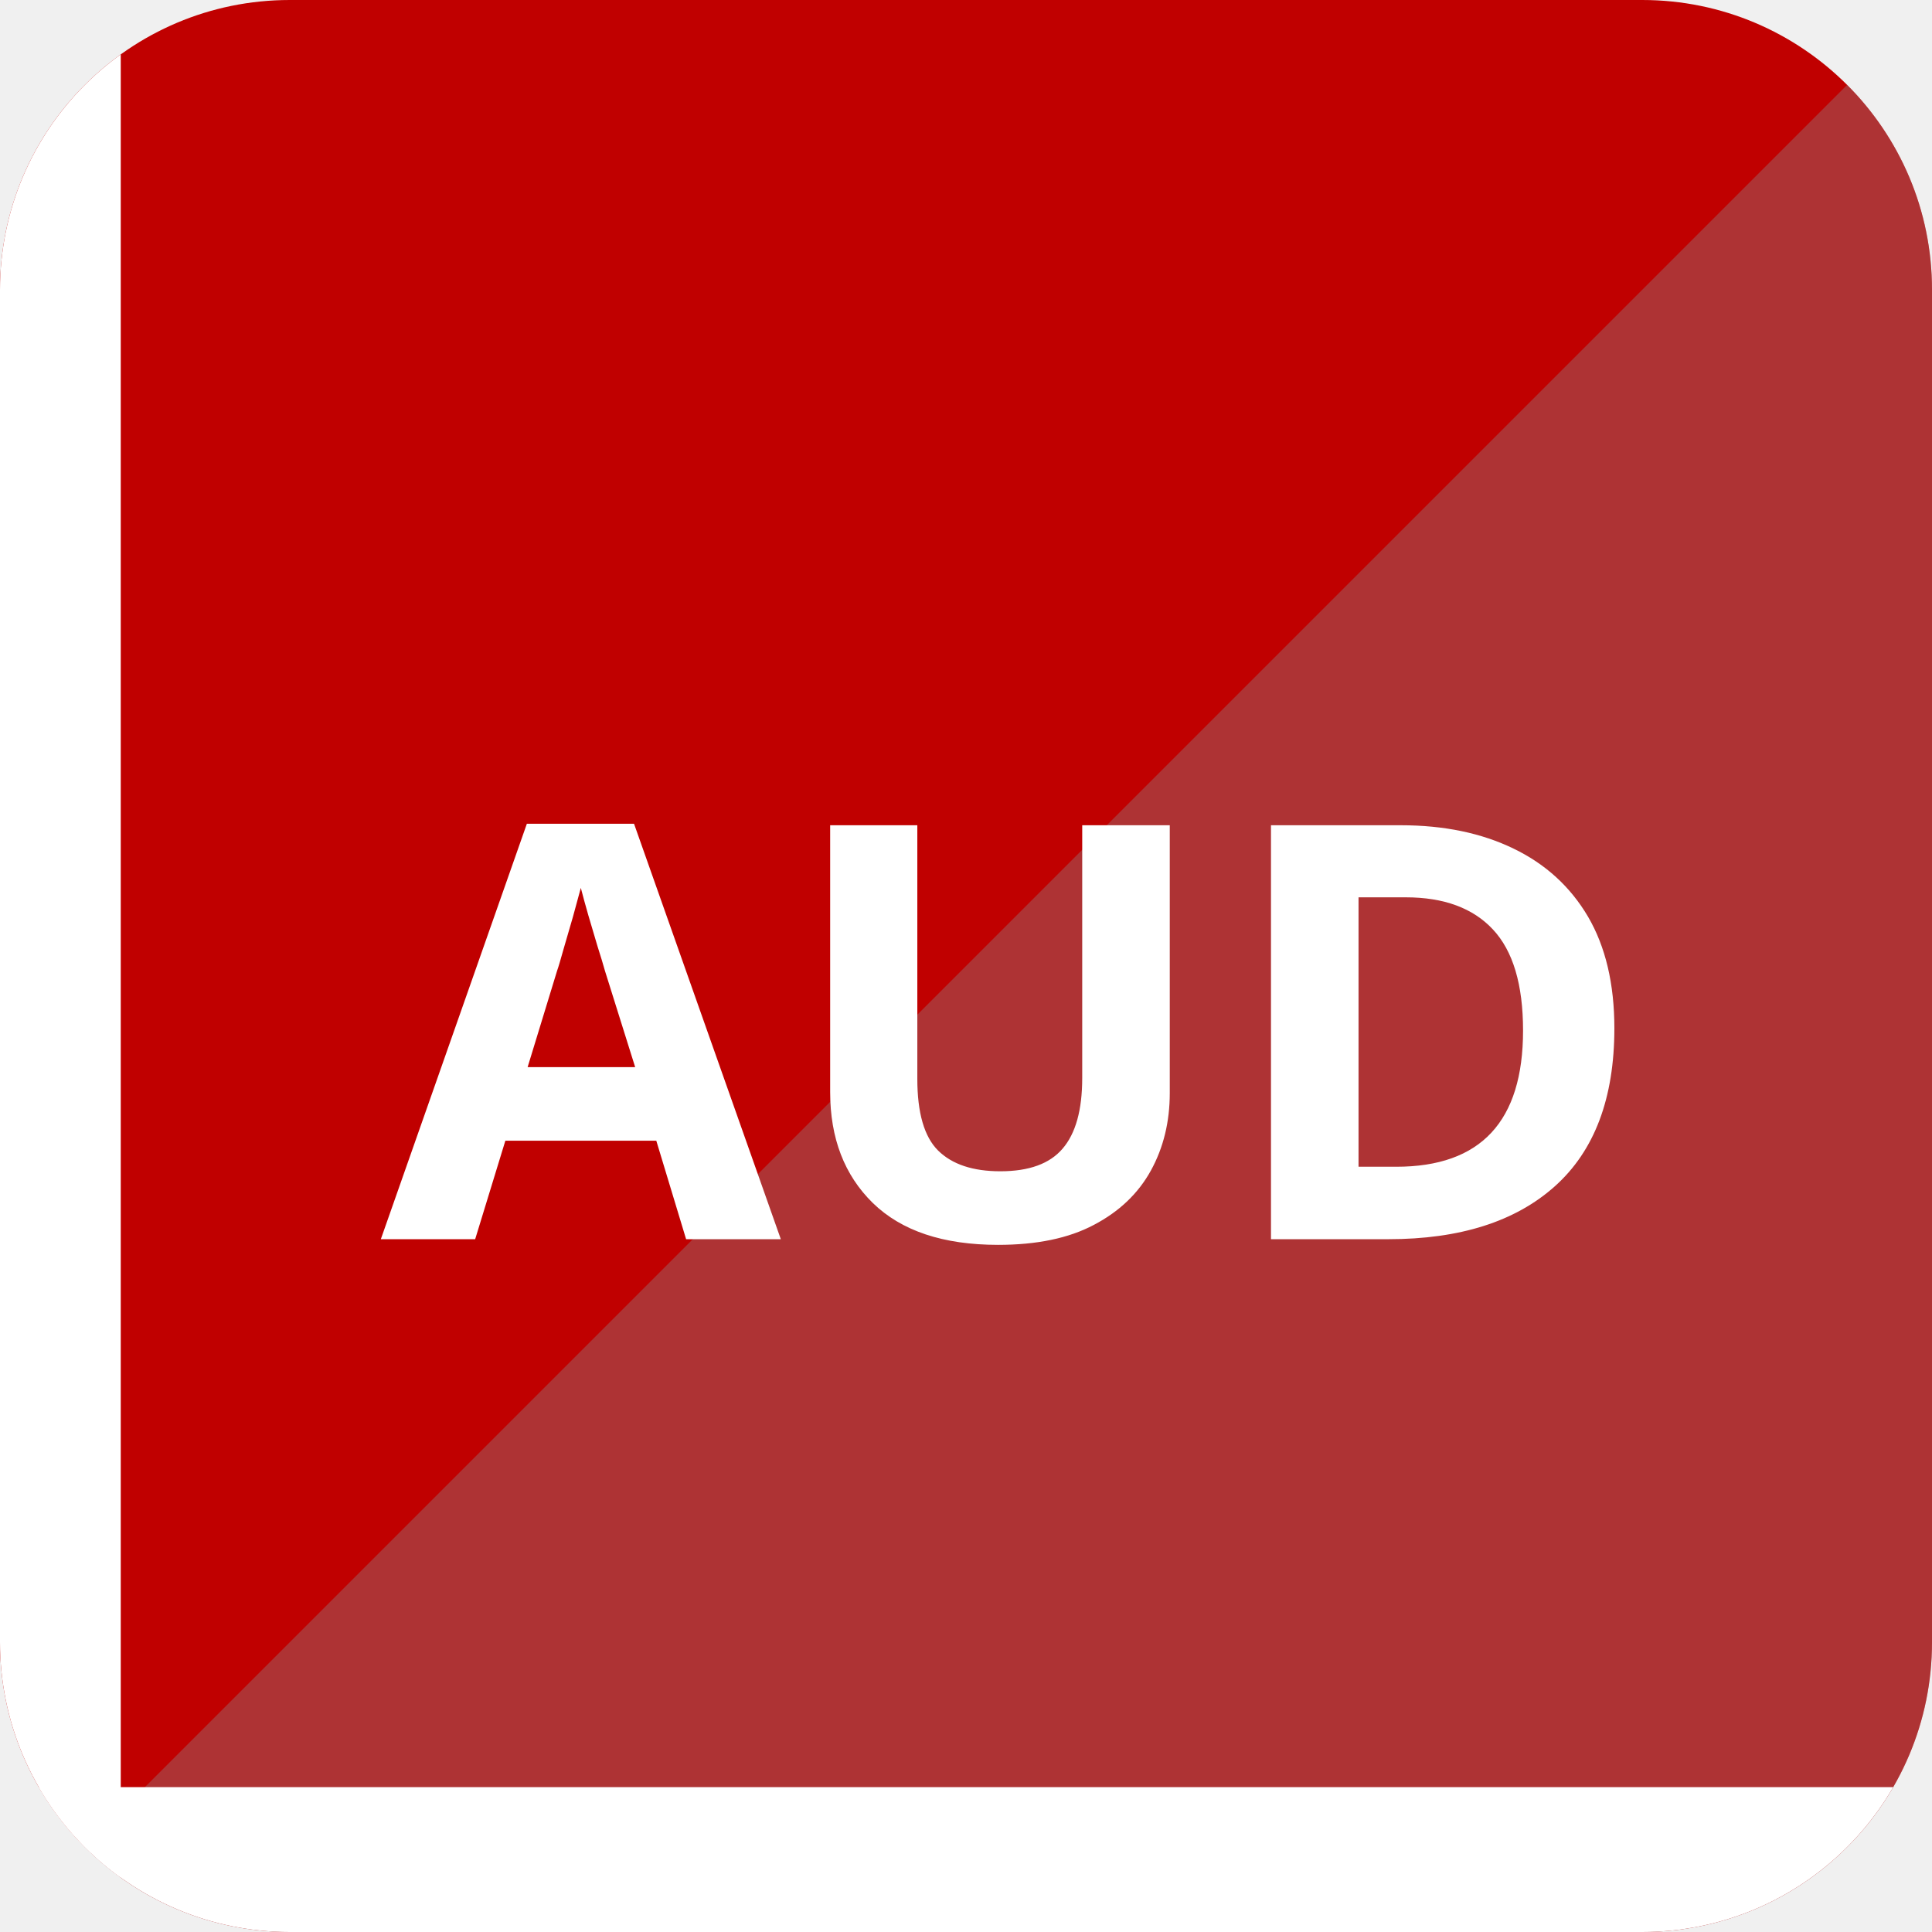
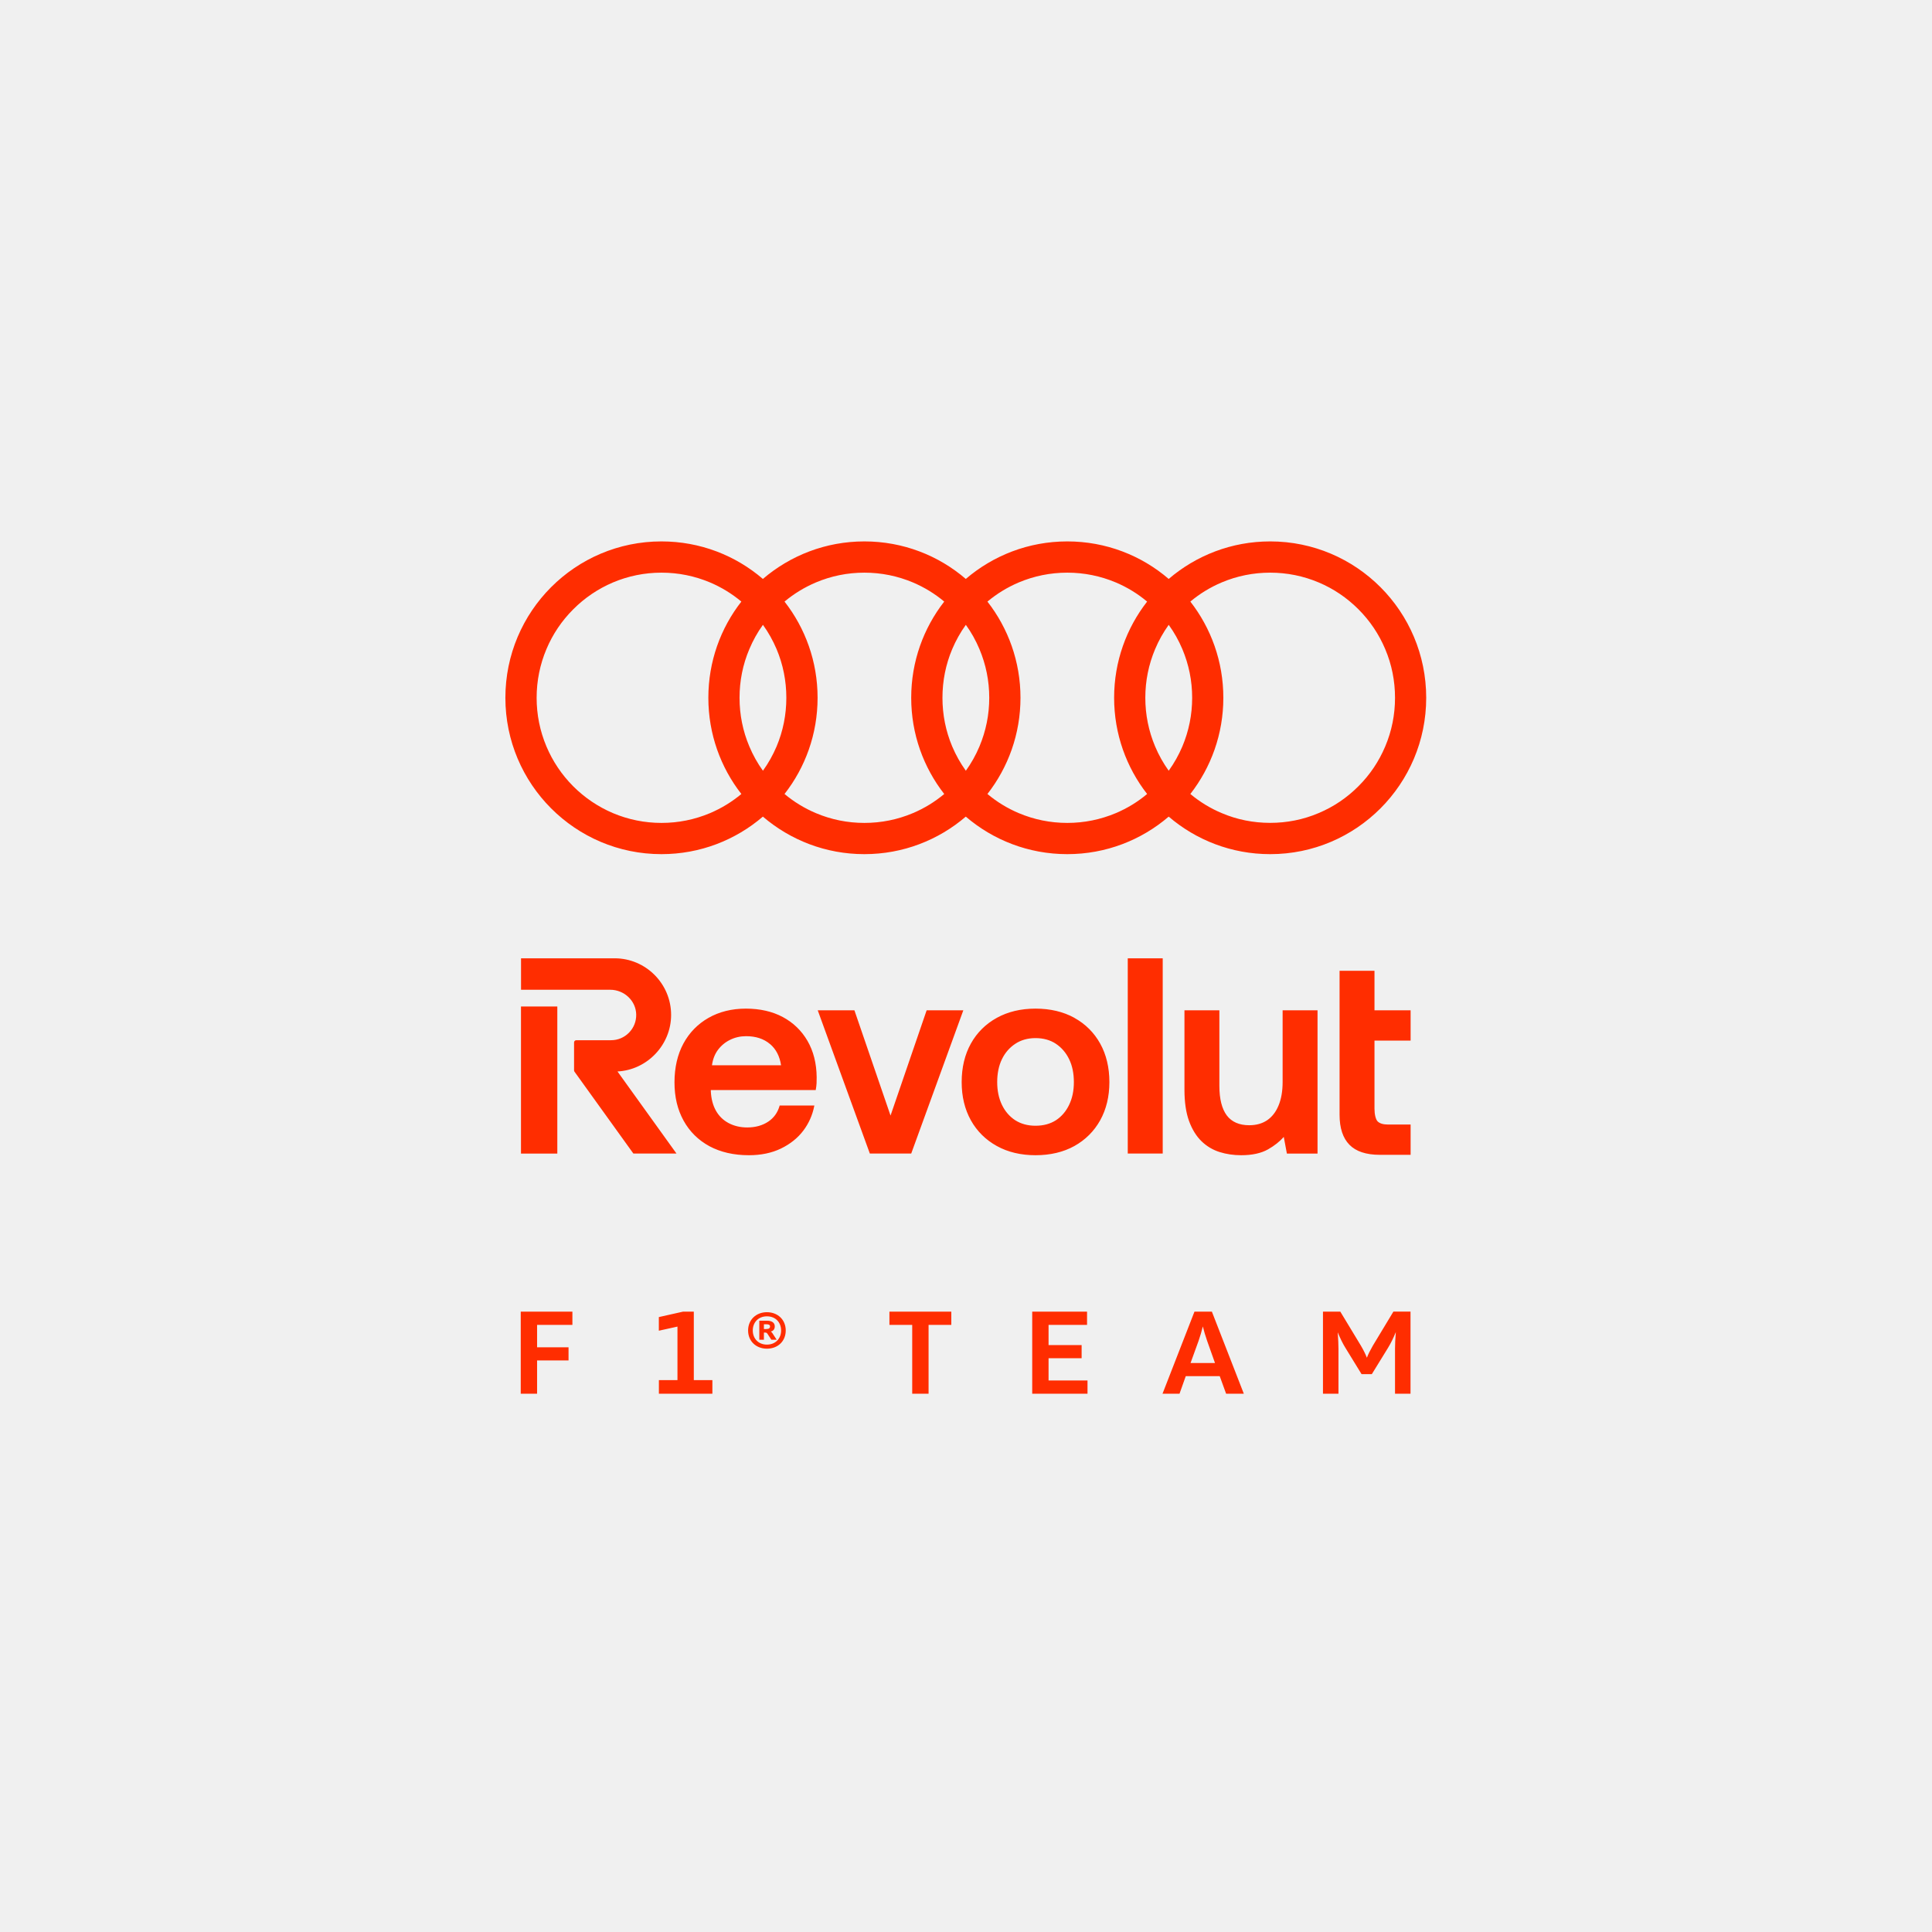
- <svg xmlns="http://www.w3.org/2000/svg" viewBox="0 0 80 80" width="80" height="80">
-   <defs>
-     <clipPath id="card-AUD">
-       <rect width="80" height="80" rx="12" />
-     </clipPath>
-   </defs>
-   <g clip-path="url(#card-AUD)">
-     <rect width="80" height="80" rx="12" fill="#C00000" />
-     <polygon points="0,80 80,0 80,80" fill="#8B9196" opacity="0.35" />
-     <rect x="0" y="0" width="5" height="80" fill="#FFFFFF" />
-     <text x="42" y="42" font-family="'Arial Black', sans-serif" font-weight="900" font-size="24" fill="#FFFFFF" text-anchor="middle" dominant-baseline="central">AUD</text>
-     <rect x="0" y="74" width="80" height="6" fill="#FFFFFF" />
-   </g>
+ <svg xmlns="http://www.w3.org/2000/svg" width="200" zoomAndPan="magnify" viewBox="0 0 150 150" height="200" preserveAspectRatio="xMidYMid meet" version="1.0">
+   <path fill="#ff2d00" d="M 40.43 108.207 L 40.43 101.836 L 44.441 101.836 L 44.441 102.863 L 41.699 102.863 L 41.699 104.602 L 44.141 104.602 L 44.141 105.625 L 41.699 105.625 L 41.699 108.207 Z M 51.156 108.207 L 51.156 107.152 L 52.598 107.152 L 52.598 102.996 L 51.152 103.316 L 51.152 102.258 L 53.031 101.836 L 53.867 101.836 L 53.867 107.152 L 55.309 107.152 L 55.309 108.207 Z M 70.824 108.207 L 70.824 102.863 L 69.055 102.863 L 69.055 101.836 L 73.859 101.836 L 73.859 102.863 L 72.094 102.863 L 72.094 108.207 Z M 80.141 108.207 L 80.141 101.836 L 84.398 101.836 L 84.398 102.863 L 81.41 102.863 L 81.41 104.43 L 83.977 104.43 L 83.977 105.453 L 81.41 105.453 L 81.41 107.18 L 84.434 107.18 L 84.434 108.207 Z M 95.195 108.207 L 94.699 106.844 L 92.062 106.844 L 91.578 108.207 L 90.258 108.207 L 92.738 101.836 L 94.09 101.836 L 96.57 108.207 Z M 93.723 104.109 C 93.586 103.711 93.473 103.336 93.387 102.984 C 93.305 103.336 93.191 103.711 93.055 104.109 L 92.434 105.824 L 94.332 105.824 Z M 108.309 108.207 L 108.309 104.715 C 108.309 104.367 108.328 103.938 108.371 103.422 C 108.188 103.875 107.988 104.281 107.766 104.645 L 106.508 106.688 L 105.711 106.688 L 104.457 104.645 C 104.258 104.324 104.059 103.922 103.859 103.438 C 103.898 103.953 103.918 104.375 103.918 104.715 L 103.918 108.207 L 102.715 108.207 L 102.715 101.836 L 104.062 101.836 L 105.664 104.484 C 105.859 104.816 106.012 105.125 106.125 105.414 C 106.223 105.148 106.379 104.84 106.586 104.48 L 108.184 101.832 L 109.512 101.832 L 109.512 108.207 L 108.305 108.207 Z M 59.543 104.711 C 58.707 104.711 58.082 104.133 58.082 103.297 C 58.082 102.465 58.707 101.879 59.543 101.879 C 60.383 101.879 61.004 102.461 61.004 103.297 C 61.004 104.137 60.387 104.711 59.543 104.711 M 60.645 103.297 C 60.645 102.672 60.215 102.199 59.543 102.199 C 58.875 102.199 58.445 102.672 58.445 103.297 C 58.445 103.922 58.879 104.395 59.543 104.395 C 60.207 104.395 60.645 103.926 60.645 103.297 M 59.887 104.016 L 59.586 103.555 C 59.527 103.473 59.496 103.461 59.406 103.461 L 59.309 103.461 L 59.309 104.016 L 58.953 104.016 L 58.953 102.539 L 59.555 102.539 C 59.906 102.539 60.152 102.68 60.152 102.98 C 60.152 103.203 60.039 103.324 59.848 103.387 C 59.898 103.41 59.926 103.453 59.949 103.477 L 60.301 104.016 Z M 59.504 103.184 C 59.688 103.184 59.785 103.125 59.785 102.98 C 59.785 102.875 59.699 102.816 59.516 102.816 L 59.309 102.816 L 59.309 103.188 L 59.504 103.188 Z M 109.52 80.789 L 109.52 78.438 L 106.715 78.438 L 106.715 75.371 L 104.004 75.371 L 104.004 86.555 C 104.004 87.582 104.262 88.363 104.77 88.879 C 105.277 89.398 106.07 89.66 107.125 89.66 L 109.52 89.66 L 109.52 87.309 L 107.766 87.309 C 107.387 87.309 107.113 87.223 106.953 87.059 C 106.809 86.906 106.715 86.523 106.715 86.082 L 106.715 80.793 L 109.52 80.793 Z M 71.945 78.438 L 69.141 86.613 L 66.336 78.438 L 63.488 78.438 L 67.535 89.562 L 70.746 89.562 L 74.793 78.438 Z M 87.559 74.402 L 90.273 74.402 L 90.273 89.562 L 87.559 89.562 Z M 99.582 84.012 C 99.582 84.715 99.477 85.328 99.266 85.832 C 99.059 86.336 98.758 86.719 98.379 86.977 C 97.996 87.234 97.531 87.363 96.988 87.363 C 96.215 87.363 95.629 87.105 95.25 86.605 C 94.867 86.094 94.672 85.324 94.672 84.312 L 94.672 78.438 L 91.961 78.438 L 91.961 84.613 C 91.961 85.574 92.082 86.391 92.316 87.035 C 92.555 87.684 92.879 88.211 93.285 88.605 C 93.688 88.996 94.16 89.277 94.691 89.445 C 95.215 89.609 95.777 89.691 96.367 89.691 C 97.215 89.691 97.918 89.539 98.453 89.234 C 98.941 88.957 99.352 88.633 99.672 88.27 L 99.914 89.566 L 102.293 89.566 L 102.293 78.438 L 99.582 78.438 Z M 83.414 79.023 C 82.559 78.551 81.543 78.309 80.398 78.309 C 79.254 78.309 78.254 78.551 77.395 79.023 C 76.531 79.5 75.852 80.172 75.379 81.023 C 74.906 81.871 74.664 82.875 74.664 84.012 C 74.664 85.145 74.906 86.129 75.379 86.98 C 75.852 87.828 76.531 88.5 77.395 88.977 C 78.254 89.453 79.266 89.691 80.398 89.691 C 81.531 89.691 82.559 89.453 83.414 88.977 C 84.27 88.5 84.945 87.828 85.418 86.98 C 85.891 86.129 86.133 85.133 86.133 84.012 C 86.133 82.891 85.891 81.871 85.418 81.023 C 84.945 80.172 84.27 79.5 83.414 79.027 M 81.98 86.977 C 81.543 87.258 81.012 87.402 80.398 87.402 C 79.785 87.402 79.27 87.258 78.824 86.977 C 78.383 86.688 78.031 86.285 77.789 85.777 C 77.543 85.266 77.422 84.676 77.422 84.012 C 77.422 83.352 77.543 82.738 77.789 82.238 C 78.031 81.734 78.383 81.332 78.828 81.039 C 79.27 80.746 79.801 80.598 80.398 80.598 C 81 80.598 81.543 80.746 81.98 81.039 C 82.418 81.332 82.766 81.734 83.008 82.238 C 83.254 82.742 83.375 83.34 83.375 84.012 C 83.375 84.688 83.254 85.266 83.008 85.777 C 82.766 86.285 82.418 86.691 81.98 86.977 M 40.449 78.145 L 43.27 78.145 L 43.27 89.566 L 40.449 89.566 Z M 52.105 78.797 C 52.105 76.375 50.137 74.402 47.719 74.402 L 40.453 74.402 L 40.453 76.844 L 47.371 76.844 C 48.469 76.844 49.375 77.703 49.395 78.766 C 49.406 79.297 49.207 79.797 48.836 80.176 C 48.465 80.555 47.969 80.762 47.441 80.762 L 44.742 80.762 C 44.648 80.762 44.57 80.84 44.57 80.934 L 44.57 83.102 C 44.57 83.141 44.582 83.176 44.602 83.203 L 49.176 89.562 L 52.523 89.562 L 47.941 83.188 C 50.25 83.07 52.105 81.125 52.105 78.797 M 60.773 78.961 C 59.961 78.527 58.996 78.309 57.906 78.309 C 56.82 78.309 55.844 78.551 55.008 79.027 C 54.176 79.5 53.52 80.172 53.059 81.023 C 52.602 81.871 52.367 82.883 52.367 84.035 C 52.367 85.184 52.605 86.152 53.07 87 C 53.539 87.852 54.215 88.52 55.074 88.988 C 55.938 89.453 56.969 89.691 58.145 89.691 C 59.074 89.691 59.914 89.52 60.633 89.172 C 61.352 88.824 61.938 88.355 62.379 87.77 C 62.793 87.215 63.074 86.59 63.211 85.906 L 63.227 85.832 L 60.531 85.832 L 60.52 85.879 C 60.371 86.387 60.082 86.789 59.66 87.074 C 59.211 87.379 58.656 87.535 58.016 87.535 C 57.473 87.535 56.98 87.418 56.555 87.188 C 56.133 86.961 55.805 86.633 55.574 86.215 C 55.344 85.797 55.215 85.293 55.188 84.723 L 55.188 84.633 L 63.332 84.633 L 63.34 84.582 C 63.371 84.426 63.387 84.266 63.398 84.102 C 63.402 83.945 63.406 83.785 63.406 83.629 C 63.395 82.547 63.152 81.602 62.691 80.809 C 62.23 80.016 61.586 79.395 60.773 78.961 M 59.781 81.055 C 60.246 81.445 60.535 82 60.641 82.707 L 55.277 82.707 C 55.34 82.25 55.492 81.852 55.73 81.527 C 55.98 81.188 56.301 80.918 56.68 80.734 C 57.062 80.543 57.484 80.449 57.926 80.449 C 58.68 80.449 59.305 80.652 59.781 81.059 M 98.617 42.035 C 95.609 42.035 92.859 43.133 90.738 44.949 C 88.621 43.129 85.871 42.035 82.863 42.035 C 79.855 42.035 77.105 43.133 74.984 44.949 C 72.867 43.129 70.117 42.035 67.109 42.035 C 64.102 42.035 61.352 43.133 59.23 44.949 C 57.113 43.129 54.363 42.035 51.355 42.035 C 44.664 42.035 39.238 47.469 39.238 54.176 C 39.238 60.879 44.664 66.316 51.355 66.316 C 54.363 66.316 57.113 65.219 59.23 63.402 C 61.352 65.219 64.102 66.316 67.109 66.316 C 70.117 66.316 72.867 65.219 74.984 63.402 C 77.102 65.219 79.855 66.316 82.863 66.316 C 85.871 66.316 88.621 65.219 90.738 63.402 C 92.855 65.219 95.609 66.316 98.617 66.316 C 105.309 66.316 110.73 60.879 110.73 54.176 C 110.73 47.469 105.309 42.035 98.617 42.035 M 90.738 59.84 C 90.32 59.254 89.965 58.625 89.684 57.957 C 89.18 56.758 88.922 55.488 88.922 54.176 C 88.922 52.863 89.18 51.59 89.684 50.395 C 89.965 49.727 90.32 49.094 90.738 48.512 C 91.16 49.094 91.516 49.727 91.797 50.395 C 92.301 51.59 92.559 52.863 92.559 54.176 C 92.559 55.488 92.301 56.758 91.797 57.957 C 91.512 58.625 91.16 59.254 90.738 59.84 M 74.988 59.84 C 74.566 59.254 74.215 58.625 73.93 57.957 C 73.426 56.758 73.172 55.488 73.172 54.176 C 73.172 52.863 73.426 51.59 73.93 50.395 C 74.215 49.727 74.566 49.094 74.988 48.512 C 75.41 49.094 75.762 49.727 76.043 50.395 C 76.547 51.59 76.805 52.863 76.805 54.176 C 76.805 55.488 76.547 56.758 76.043 57.957 C 75.762 58.625 75.41 59.254 74.988 59.84 M 59.234 59.84 C 58.812 59.254 58.461 58.625 58.18 57.957 C 57.672 56.758 57.418 55.488 57.418 54.176 C 57.418 52.863 57.672 51.59 58.18 50.395 C 58.461 49.727 58.812 49.094 59.234 48.512 C 59.656 49.094 60.008 49.727 60.293 50.395 C 60.797 51.59 61.051 52.863 61.051 54.176 C 61.051 55.488 60.797 56.758 60.293 57.957 C 60.008 58.625 59.656 59.254 59.234 59.84 M 51.359 63.891 C 50.051 63.891 48.781 63.633 47.586 63.129 C 46.434 62.637 45.395 61.938 44.504 61.047 C 43.613 60.152 42.914 59.113 42.426 57.957 C 41.922 56.762 41.664 55.488 41.664 54.176 C 41.664 52.863 41.922 51.59 42.426 50.395 C 42.914 49.238 43.613 48.199 44.504 47.309 C 45.395 46.414 46.434 45.715 47.586 45.223 C 48.781 44.719 50.047 44.461 51.359 44.461 C 52.668 44.461 53.938 44.719 55.133 45.223 C 56.016 45.598 56.824 46.094 57.559 46.707 C 55.949 48.766 54.996 51.359 54.996 54.176 C 54.996 56.992 55.953 59.586 57.559 61.645 C 56.824 62.258 56.012 62.754 55.133 63.129 C 53.938 63.633 52.668 63.891 51.359 63.891 M 67.109 63.891 C 65.801 63.891 64.531 63.633 63.34 63.129 C 62.457 62.754 61.645 62.258 60.91 61.645 C 62.52 59.586 63.477 56.992 63.477 54.176 C 63.477 51.359 62.52 48.766 60.91 46.707 C 61.645 46.094 62.457 45.598 63.34 45.223 C 64.531 44.719 65.801 44.461 67.109 44.461 C 68.422 44.461 69.691 44.719 70.883 45.223 C 71.766 45.598 72.578 46.094 73.309 46.707 C 71.703 48.766 70.746 51.359 70.746 54.176 C 70.746 56.992 71.703 59.586 73.309 61.645 C 72.578 62.258 71.766 62.754 70.883 63.129 C 69.691 63.633 68.422 63.891 67.109 63.891 M 82.863 63.891 C 81.555 63.891 80.285 63.633 79.09 63.129 C 78.207 62.754 77.398 62.258 76.664 61.645 C 78.27 59.586 79.23 56.992 79.23 54.176 C 79.23 51.359 78.27 48.766 76.664 46.707 C 77.398 46.094 78.211 45.598 79.09 45.223 C 80.285 44.719 81.555 44.461 82.863 44.461 C 84.172 44.461 85.441 44.719 86.637 45.223 C 87.52 45.598 88.328 46.094 89.062 46.707 C 87.457 48.766 86.5 51.359 86.5 54.176 C 86.5 56.992 87.457 59.586 89.062 61.645 C 88.332 62.258 87.52 62.754 86.637 63.129 C 85.441 63.633 84.172 63.891 82.863 63.891 M 105.469 61.043 C 104.578 61.938 103.543 62.637 102.387 63.125 C 101.195 63.633 99.926 63.887 98.617 63.887 C 97.305 63.887 96.035 63.633 94.844 63.125 C 93.961 62.754 93.148 62.254 92.418 61.645 C 94.023 59.582 94.98 56.992 94.98 54.176 C 94.98 51.359 94.023 48.766 92.418 46.707 C 93.148 46.094 93.961 45.598 94.844 45.223 C 96.035 44.719 97.305 44.461 98.617 44.461 C 99.926 44.461 101.195 44.719 102.387 45.223 C 103.543 45.711 104.578 46.414 105.469 47.305 C 106.363 48.199 107.059 49.238 107.547 50.395 C 108.055 51.59 108.309 52.863 108.309 54.176 C 108.309 55.488 108.055 56.758 107.547 57.957 C 107.059 59.113 106.363 60.152 105.469 61.043 " fill-opacity="1" fill-rule="nonzero" />
</svg>
